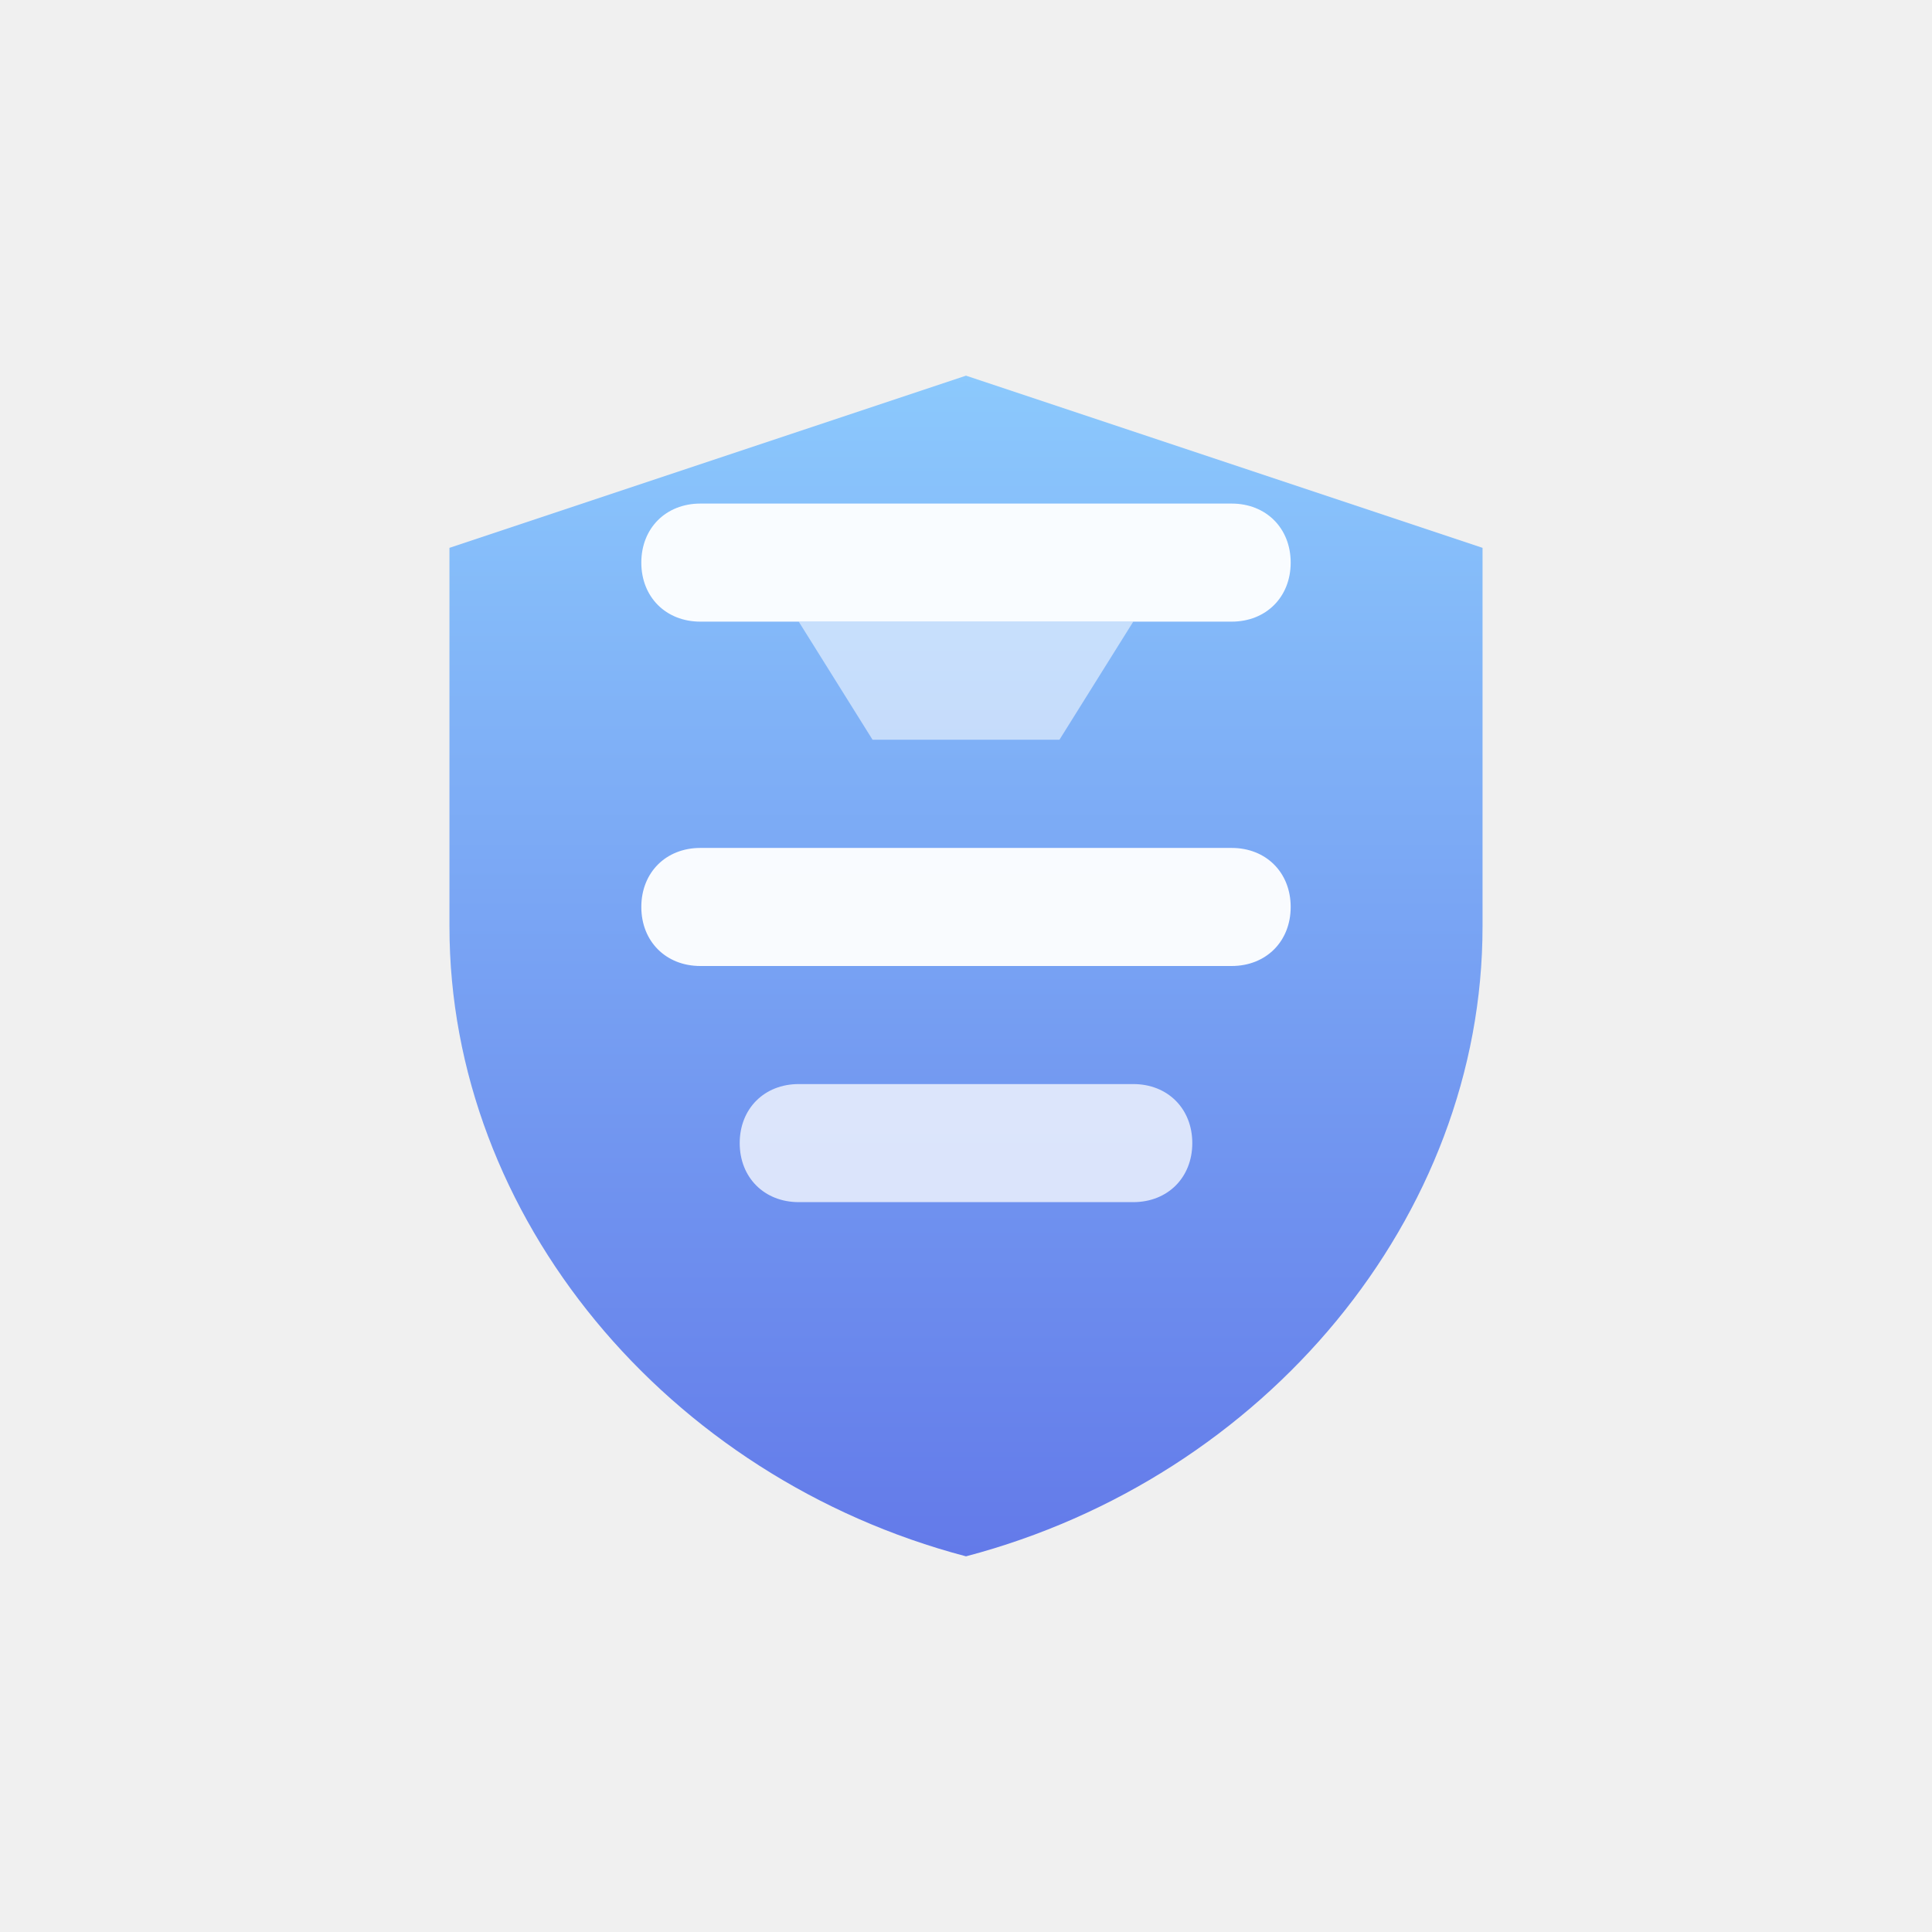
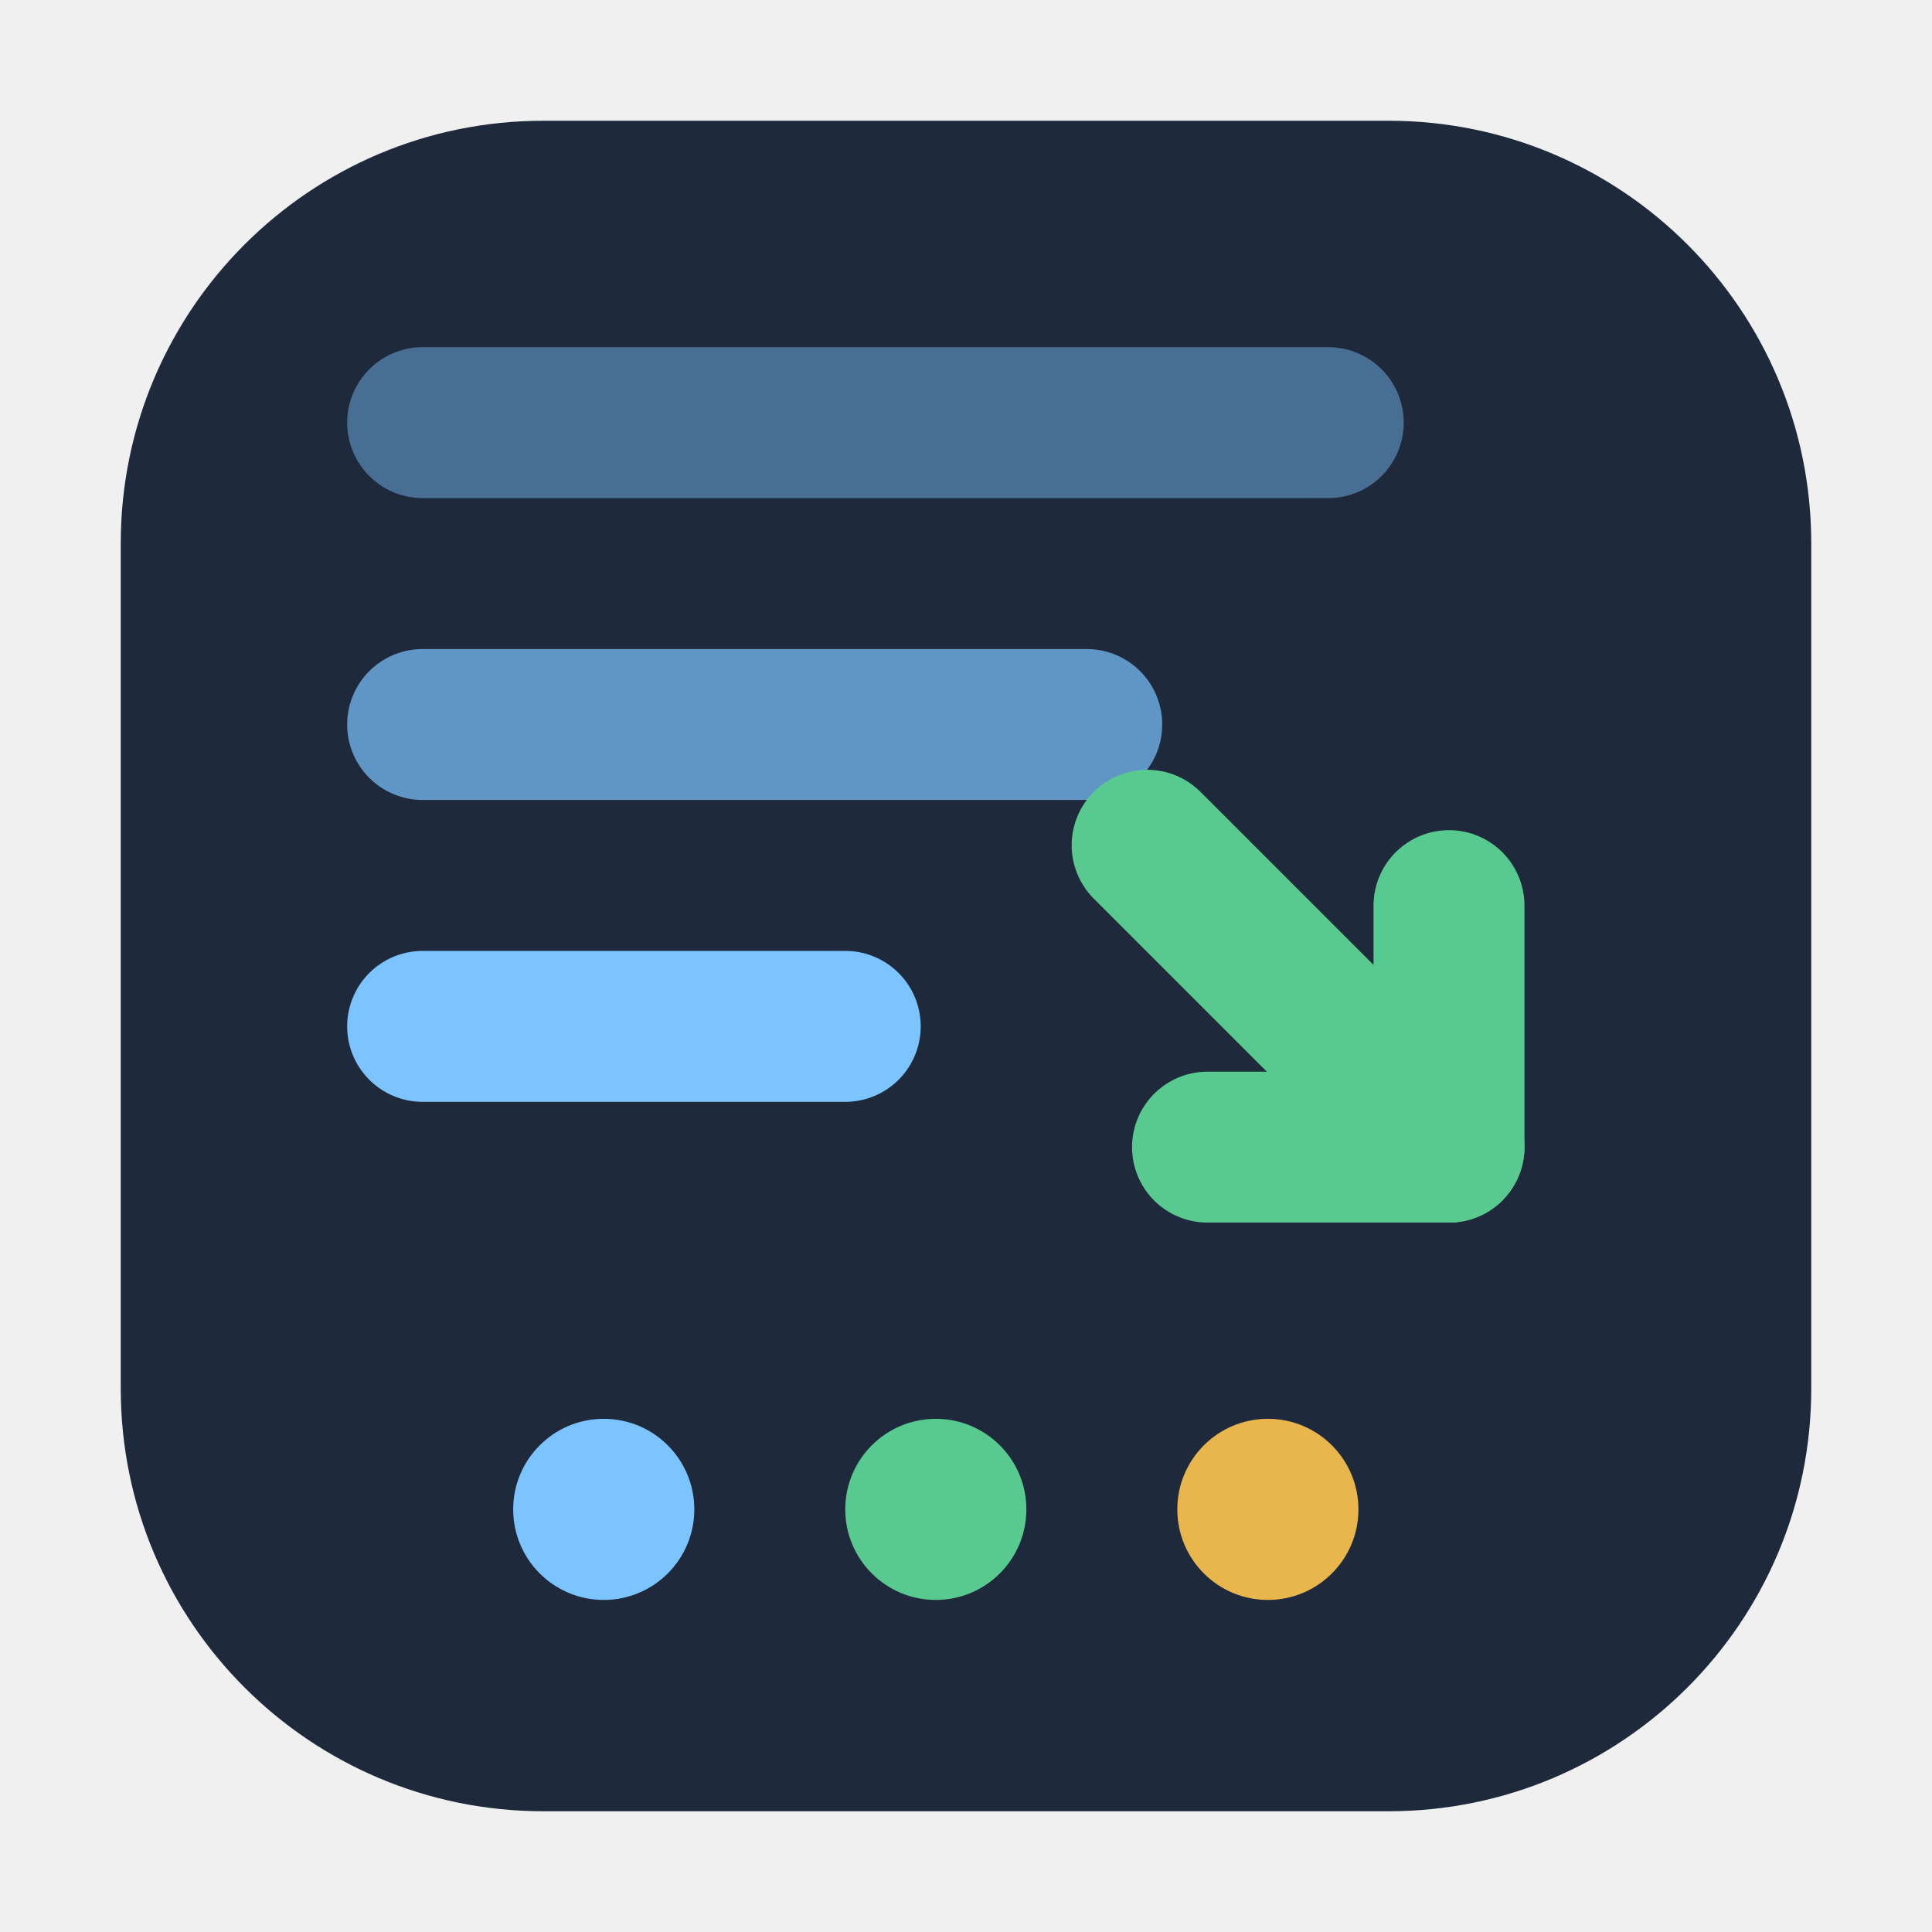
- <svg xmlns="http://www.w3.org/2000/svg" width="36" height="36" viewBox="0 0 36 36" fill="none">
-   <g transform="translate(1.5 1.5) scale(0.9166667)">
-     <path d="M18 6L28.5 9.5V17.2C28.5 23.1 24.08 28.4 18 30C11.92 28.4 7.5 23.1 7.5 17.2V9.5L18 6Z" fill="url(#dcp-g)" fill-opacity="0.85" />
-     <path d="M12.6 15.6H23.4C24.1 15.6 24.6 16.1 24.6 16.8C24.6 17.5 24.1 18 23.4 18H12.6C11.9 18 11.4 17.5 11.4 16.8C11.4 16.1 11.9 15.6 12.6 15.6Z" fill="#FFFFFF" fill-opacity="0.95" />
-     <path d="M14.6 20.4H21.4C22.1 20.4 22.6 20.9 22.6 21.6C22.6 22.3 22.1 22.8 21.4 22.8H14.6C13.9 22.8 13.4 22.3 13.4 21.6C13.4 20.9 13.9 20.4 14.6 20.4Z" fill="#FFFFFF" fill-opacity="0.75" />
-     <path d="M12.6 11C11.9 11 11.4 10.5 11.4 9.8C11.4 9.1 11.9 8.6 12.6 8.6H23.4C24.1 8.6 24.6 9.1 24.6 9.8C24.6 10.5 24.1 11 23.4 11H12.6Z" fill="#FFFFFF" fill-opacity="0.95" />
-     <path d="M14.6 11L21.4 11L19.9 13.4H16.1L14.6 11Z" fill="#FFFFFF" fill-opacity="0.55" />
-   </g>
-   <defs>
-     <linearGradient id="dcp-g" x1="18" y1="6" x2="18" y2="30" gradientUnits="userSpaceOnUse">
-       <stop stop-color="#7AC2FF" />
-       <stop offset="1" stop-color="#4A65E8" />
-     </linearGradient>
-   </defs>
+ <svg xmlns="http://www.w3.org/2000/svg" viewBox="0 0 64 64" width="64" height="64">
+   <rect x="4" y="4" width="56" height="56" rx="14" fill="#1e293b" />
+   <path d="M14 14 H44" stroke="#7cc4ff" stroke-width="5" stroke-linecap="round" opacity="0.45" />
+   <path d="M14 24 H36" stroke="#7cc4ff" stroke-width="5" stroke-linecap="round" opacity="0.7" />
+   <path d="M14 34 H28" stroke="#7cc4ff" stroke-width="5" stroke-linecap="round" />
+   <path d="M38 28 L48 38" stroke="#58c98f" stroke-width="5" stroke-linecap="round" />
+   <path d="M48 30 V38 H40" stroke="#58c98f" stroke-width="5" stroke-linecap="round" stroke-linejoin="round" fill="none" />
+   <circle cx="20" cy="50" r="3" fill="#7cc4ff" />
+   <circle cx="31" cy="50" r="3" fill="#58c98f" />
+   <circle cx="42" cy="50" r="3" fill="#e8b64c" />
</svg>
